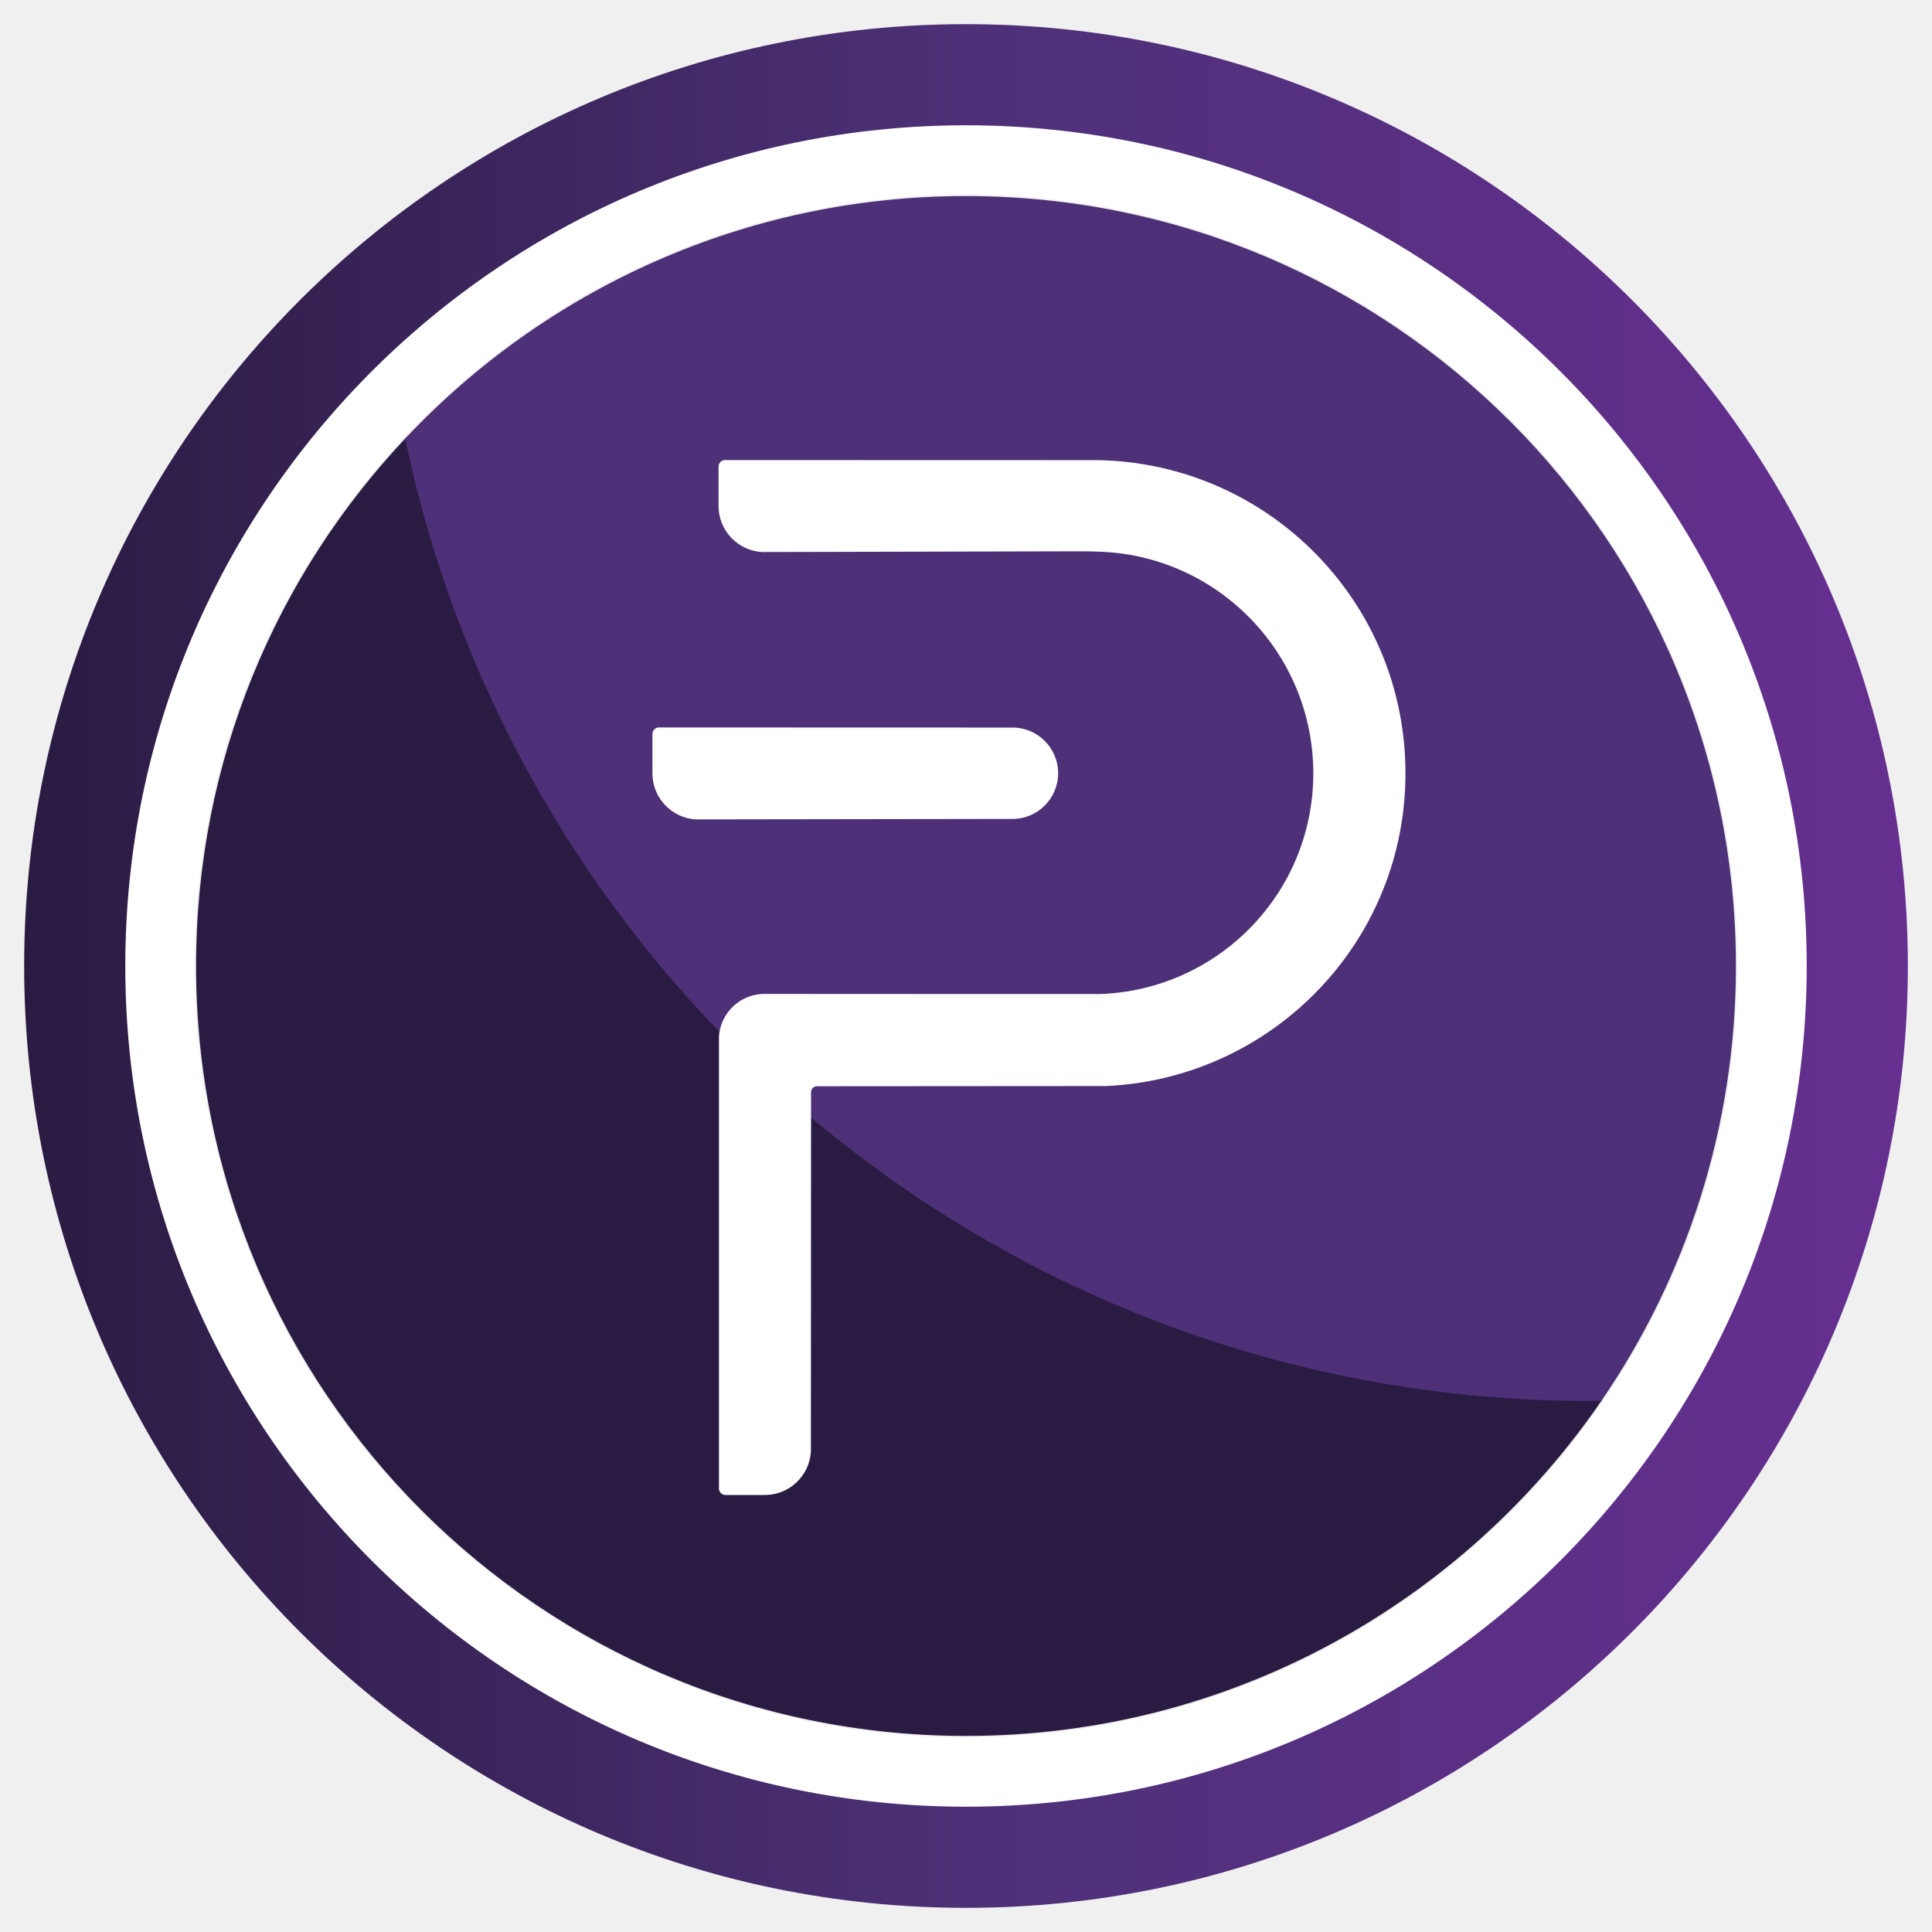
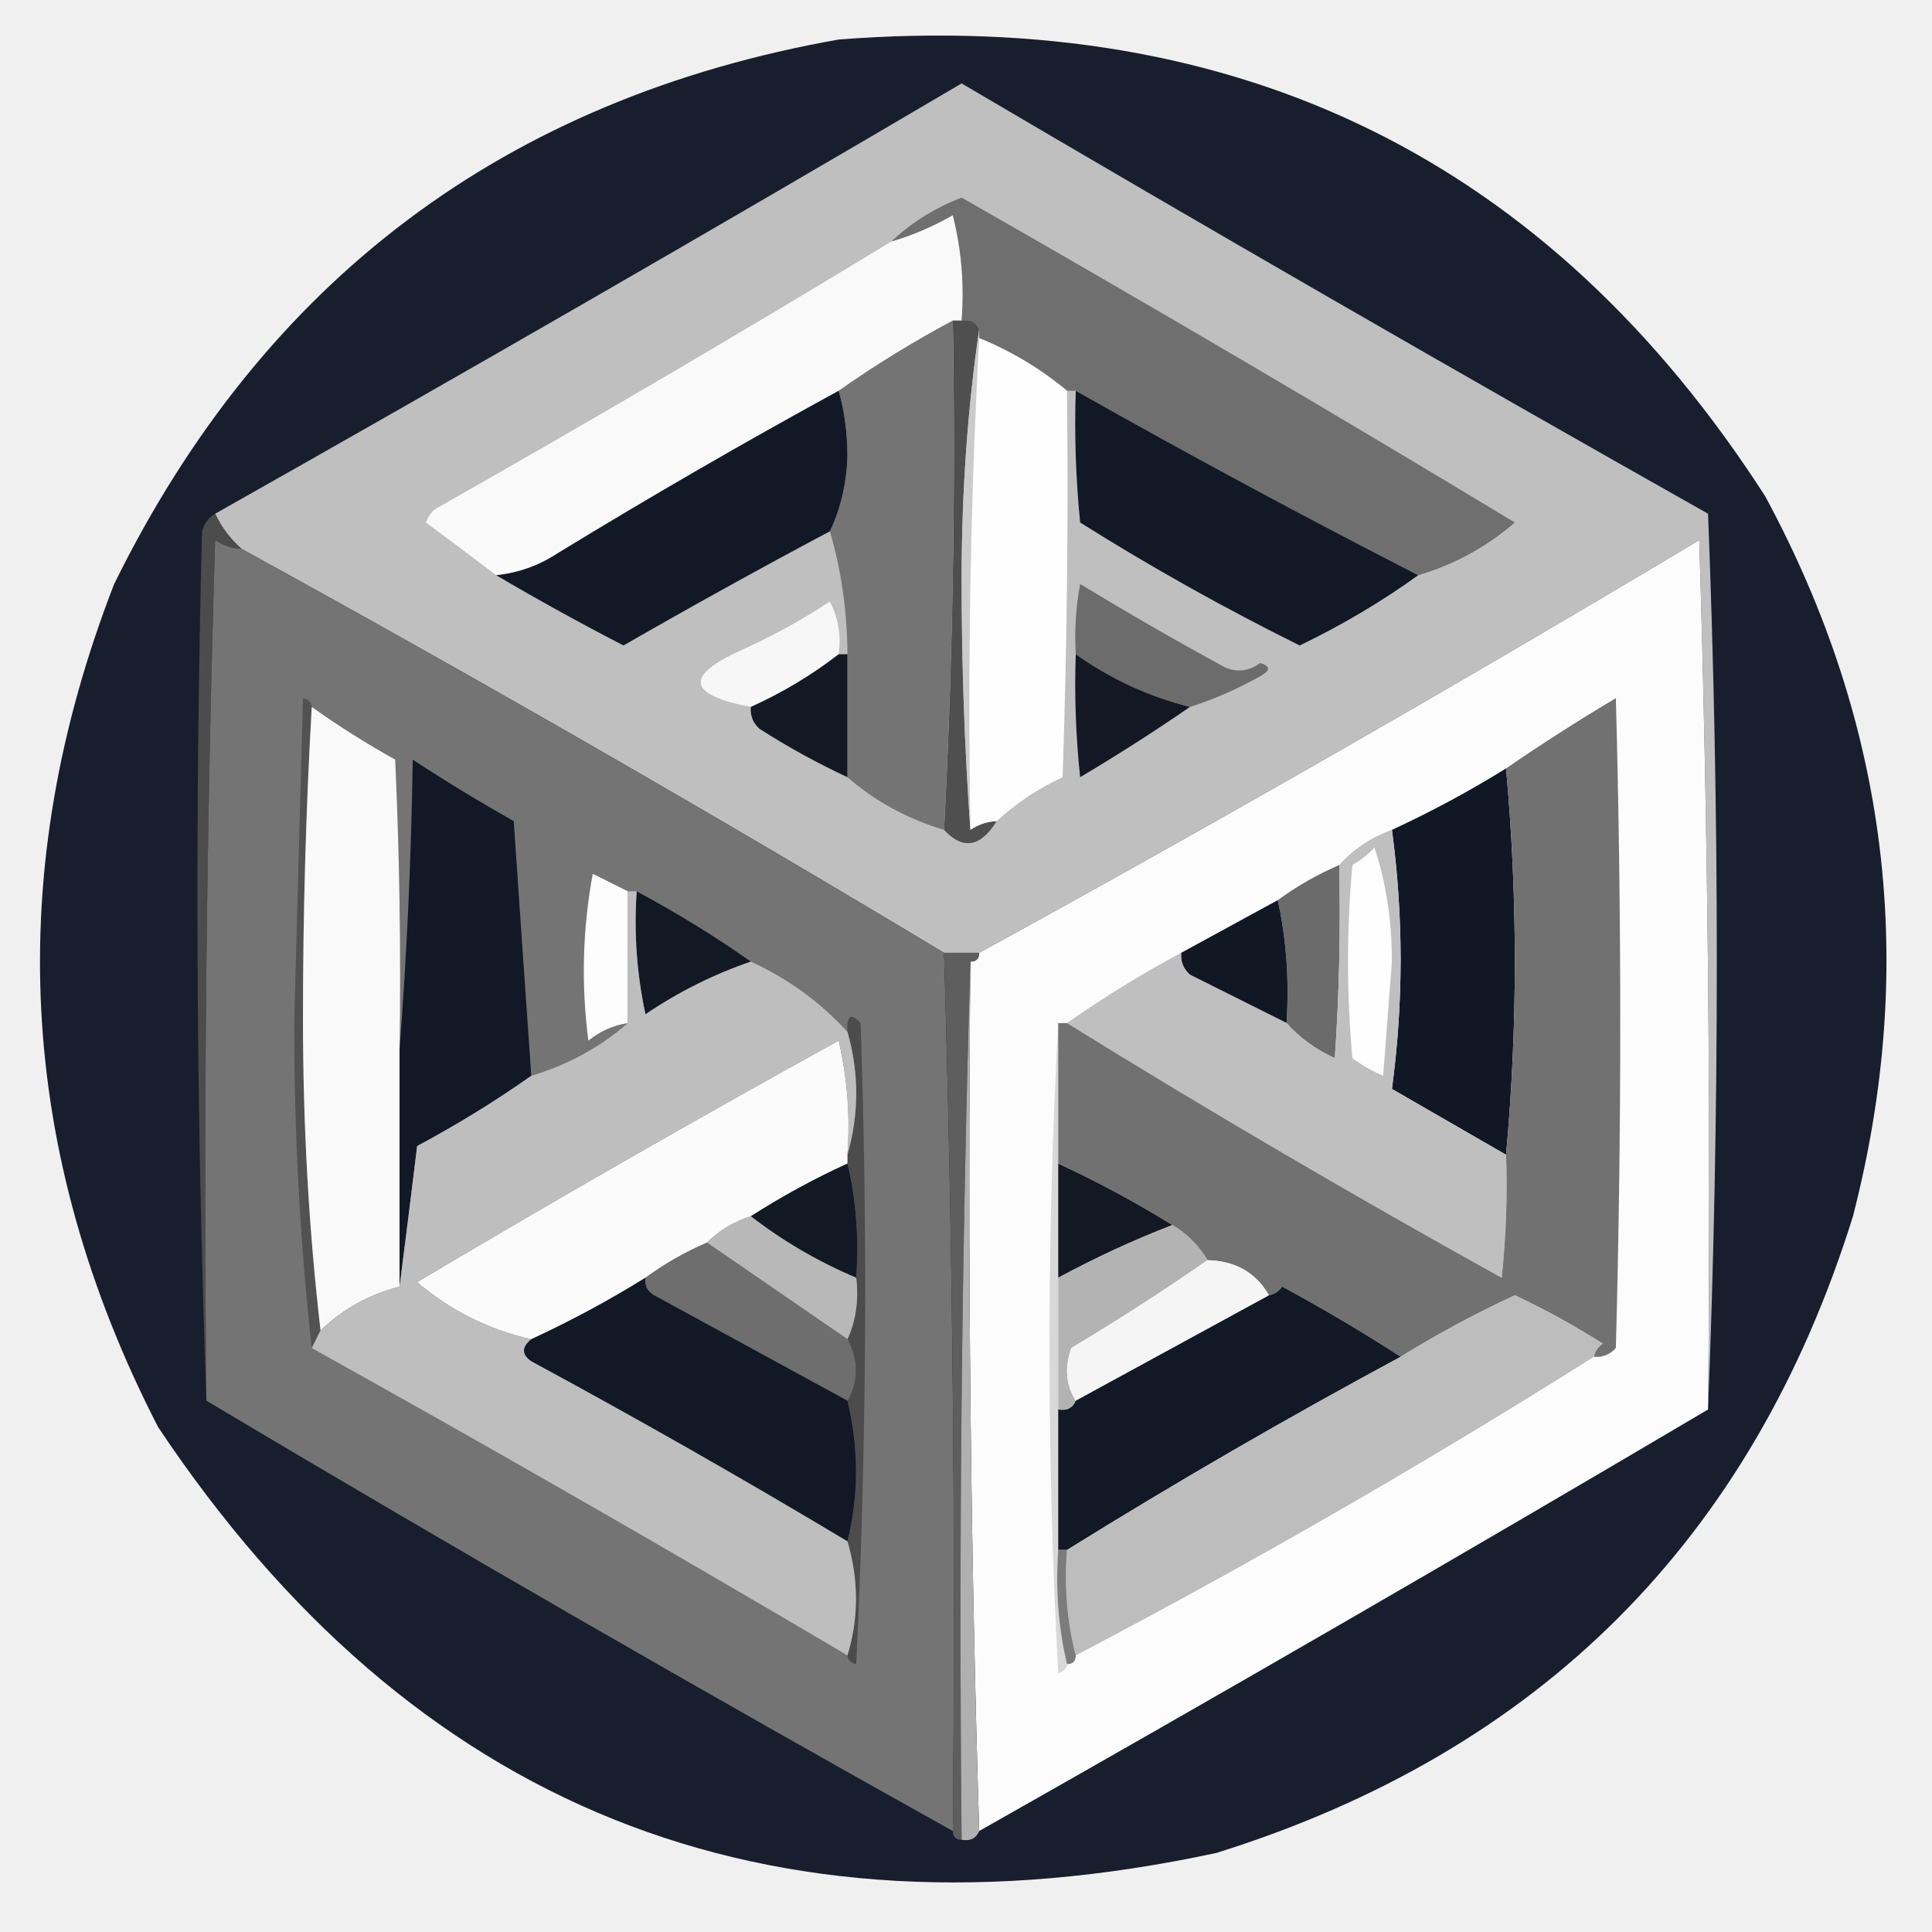
- <svg xmlns="http://www.w3.org/2000/svg" version="1.1" id="Layer_1" x="0px" y="0px" width="220px" height="220px" viewBox="0 0 220 220" enable-background="new 0 0 220 220" xml:space="preserve">
-   <path fill="#FFFFFF" d="M110,14.266c-52.873,0-95.734,42.862-95.734,95.734c0,52.873,42.862,95.734,95.734,95.734  c52.873,0,95.734-42.861,95.734-95.734C205.734,57.127,162.873,14.266,110,14.266z M110,197.839  c-48.511,0-87.838-39.326-87.838-87.839c0-48.511,39.327-87.838,87.838-87.838c48.513,0,87.839,39.327,87.839,87.838  C197.839,158.513,158.513,197.839,110,197.839z" />
-   <path fill="#2A1B42" d="M180.639,159.374c-66.3,0-121.609-47.055-134.355-109.589C31.436,65.491,22.328,86.681,22.328,110  c0,48.42,39.252,87.672,87.672,87.672c30.117,0,56.685-15.188,72.469-38.321C181.858,159.358,181.251,159.374,180.639,159.374z" />
-   <path fill="#4D3077" d="M180.983,159.531c0.458,0,0.914-0.01,1.372-0.018c9.66-14.09,15.316-31.14,15.316-49.514  c0-48.419-39.252-87.672-87.672-87.672c-25.176,0-47.871,10.616-63.86,27.611C59.127,112.509,114.562,159.531,180.983,159.531z" />
-   <path fill="#FFFFFF" d="M115.302,93.254c2.868-0.005,5.191-2.336,5.191-5.203c0-2.873-2.329-5.203-5.202-5.203l-40.258-0.012  c-0.405,0-0.739,0.328-0.739,0.739c0,1.436,0,4.47,0,4.494c0,2.789,2.193,5.077,4.94,5.238  C79.259,93.302,115.298,93.254,115.302,93.254z" />
-   <path fill="#FFFFFF" d="M125.196,52.4L125.196,52.4c-0.309-0.006-42.636-0.012-42.636-0.012c-0.405,0-0.738,0.328-0.738,0.739  c0,1.437,0,4.47,0,4.494c0,2.79,2.192,5.078,4.94,5.239c0.03,0,36.217-0.083,36.217-0.083l0,0c1.348,0,2.599,0.06,2.599,0.06  c13.344,0.649,23.97,11.723,23.97,25.228c0,13.636-10.83,24.691-24.364,25.132v-0.006c-0.352,0.012-38.125-0.011-38.125-0.011  c-0.262,0-0.512,0.017-0.763,0.053c-2.396,0.352-4.255,2.331-4.428,4.78v51.485c0,0.405,0.328,0.738,0.739,0.738  c1.437,0,4.471,0,4.494,0c2.789,0,5.078-2.192,5.238-4.939c0-0.02,0.018-40.938,0.018-40.938c0-0.012,0-0.023,0-0.03  c0.018-0.356,0.322-0.637,0.679-0.637c0.007,0,32.916-0.023,32.916-0.023c2.831-0.127,5.577-0.585,8.2-1.336  c14.947-4.266,25.889-17.951,25.889-34.262C160.062,68.629,144.53,52.847,125.196,52.4z" />
-   <linearGradient id="SVGID_1_" gradientUnits="userSpaceOnUse" x1="2.75" y1="110" x2="110" y2="110">
-     <stop offset="0" style="stop-color:#2A1B42" />
-     <stop offset="1" style="stop-color:#4D3077" />
-   </linearGradient>
-   <path fill="url(#SVGID_1_)" d="M110,205.734c-52.873,0-95.734-42.861-95.734-95.734c0-52.873,42.862-95.734,95.734-95.734V2.75  C50.768,2.75,2.75,50.768,2.75,110c0,59.233,48.018,107.25,107.25,107.25V205.734z" />
-   <linearGradient id="SVGID_2_" gradientUnits="userSpaceOnUse" x1="110" y1="110" x2="217.25" y2="110">
-     <stop offset="0" style="stop-color:#4D3077" />
-     <stop offset="1" style="stop-color:#662F90" />
-   </linearGradient>
-   <path fill="url(#SVGID_2_)" d="M110,2.75v11.516c52.873,0,95.734,42.862,95.734,95.734c0,52.873-42.861,95.734-95.734,95.734v11.516  c59.233,0,107.25-48.017,107.25-107.25C217.25,50.768,169.233,2.75,110,2.75z" />
+ <svg xmlns="http://www.w3.org/2000/svg" version="1.1" width="220px" height="220px" style="shape-rendering:geometricPrecision; text-rendering:geometricPrecision; image-rendering:optimizeQuality; fill-rule:evenodd; clip-rule:evenodd">
+   <g>
+     <path style="opacity:0.965" fill="#111726" d="M 95.5,4.5 C 141.248,0.958 176.414,18.292 201,56.5C 215.05,82.496 218.383,109.829 211,138.5C 199.5,175.333 175.333,199.5 138.5,211C 87.107,222.035 46.941,205.868 18,162.5C 1.932,131.267 0.265,99.267 13,66.5C 30.049,31.895 57.549,11.229 95.5,4.5 Z" />
+   </g>
+   <g>
+     <path style="opacity:1" fill="#bfbfbf" d="M 194.5,160.5 C 194.833,127.493 194.5,94.493 193.5,61.5C 166.438,77.696 139.105,93.363 111.5,108.5C 110.167,108.5 108.833,108.5 107.5,108.5C 81.168,92.665 54.501,77.331 27.5,62.5C 26.211,61.363 25.211,60.03 24.5,58.5C 52.969,42.431 81.303,26.098 109.5,9.5C 137.67,26.086 166.003,42.419 194.5,58.5C 195.83,92.664 195.83,126.664 194.5,160.5 Z" />
+   </g>
+   <g>
+     <path style="opacity:1" fill="#f9f9f9" d="M 109.5,36.5 C 109.167,36.5 108.833,36.5 108.5,36.5C 103.963,38.93 99.63,41.597 95.5,44.5C 84.697,50.402 74.031,56.569 63.5,63C 61.35,64.411 59.016,65.245 56.5,65.5C 53.901,63.521 51.235,61.521 48.5,59.5C 48.709,58.914 49.043,58.414 49.5,58C 67.061,48.059 84.394,37.892 101.5,27.5C 103.928,26.788 106.261,25.788 108.5,24.5C 109.491,28.445 109.824,32.445 109.5,36.5 Z" />
+   </g>
+   <g>
+     <path style="opacity:1" fill="#6f6f6f" d="M 161.5,65.5 C 148.341,58.754 135.341,51.754 122.5,44.5C 122.167,44.5 121.833,44.5 121.5,44.5C 118.506,42 115.173,40 111.5,38.5C 111.5,38.167 111.5,37.833 111.5,37.5C 111.158,36.662 110.492,36.328 109.5,36.5C 109.824,32.445 109.491,28.445 108.5,24.5C 106.261,25.788 103.928,26.788 101.5,27.5C 103.765,25.358 106.432,23.691 109.5,22.5C 130.664,34.581 151.664,46.914 172.5,59.5C 169.259,62.287 165.593,64.287 161.5,65.5 Z" />
+   </g>
+   <g>
+     <path style="opacity:1" fill="#4f4f4f" d="M 108.5,36.5 C 108.833,36.5 109.167,36.5 109.5,36.5C 110.492,36.328 111.158,36.662 111.5,37.5C 110.168,46.642 109.502,56.142 109.5,66C 109.5,75.673 109.834,85.173 110.5,94.5C 111.391,93.89 112.391,93.557 113.5,93.5C 111.652,96.478 109.652,96.812 107.5,94.5C 108.497,75.341 108.83,56.007 108.5,36.5 Z" />
+   </g>
+   <g>
+     <path style="opacity:1" fill="#cbcbcb" d="M 111.5,37.5 C 111.5,37.833 111.5,38.167 111.5,38.5C 110.503,56.992 110.17,75.659 110.5,94.5C 109.834,85.173 109.5,75.673 109.5,66C 109.502,56.142 110.168,46.642 111.5,37.5 Z" />
+   </g>
+   <g>
+     <path style="opacity:1" fill="#747474" d="M 108.5,36.5 C 108.83,56.007 108.497,75.341 107.5,94.5C 103.345,93.258 99.678,91.258 96.5,88.5C 96.5,83.833 96.5,79.167 96.5,74.5C 96.468,69.609 95.802,64.943 94.5,60.5C 95.722,57.938 96.388,55.105 96.5,52C 96.497,49.31 96.164,46.81 95.5,44.5C 99.63,41.597 103.963,38.93 108.5,36.5 Z" />
+   </g>
+   <g>
+     <path style="opacity:1" fill="#fefefe" d="M 111.5,38.5 C 115.173,40 118.506,42 121.5,44.5C 121.667,59.17 121.5,73.837 121,88.5C 118.176,89.818 115.676,91.485 113.5,93.5C 112.391,93.557 111.391,93.89 110.5,94.5C 110.17,75.659 110.503,56.992 111.5,38.5 Z" />
+   </g>
+   <g>
+     <path style="opacity:1" fill="#121826" d="M 95.5,44.5 C 96.164,46.81 96.497,49.31 96.5,52C 96.388,55.105 95.722,57.938 94.5,60.5C 86.597,64.701 78.764,69.035 71,73.5C 66.04,70.939 61.207,68.273 56.5,65.5C 59.016,65.245 61.35,64.411 63.5,63C 74.031,56.569 84.697,50.402 95.5,44.5 Z" />
+   </g>
+   <g>
+     <path style="opacity:1" fill="#121825" d="M 122.5,44.5 C 135.341,51.754 148.341,58.754 161.5,65.5C 157.295,68.525 152.795,71.192 148,73.5C 139.421,69.25 131.088,64.584 123,59.5C 122.501,54.511 122.334,49.511 122.5,44.5 Z" />
+   </g>
+   <g>
+     <path style="opacity:1" fill="#4c4c4c" d="M 24.5,58.5 C 25.211,60.03 26.211,61.363 27.5,62.5C 26.417,62.461 25.417,62.127 24.5,61.5C 23.5,94.16 23.167,126.827 23.5,159.5C 22.336,126.669 22.169,93.669 23,60.5C 23.278,59.584 23.778,58.917 24.5,58.5 Z" />
+   </g>
+   <g>
+     <path style="opacity:1" fill="#747474" d="M 27.5,62.5 C 54.501,77.331 81.168,92.665 107.5,108.5C 108.493,141.76 108.826,175.094 108.5,208.5C 79.903,192.558 51.57,176.225 23.5,159.5C 23.167,126.827 23.5,94.16 24.5,61.5C 25.417,62.127 26.417,62.461 27.5,62.5 Z" />
+   </g>
+   <g>
+     <path style="opacity:1" fill="#fcfcfc" d="M 194.5,160.5 C 166.997,176.753 139.33,192.753 111.5,208.5C 110.502,175.671 110.168,142.671 110.5,109.5C 111.167,109.5 111.5,109.167 111.5,108.5C 139.105,93.363 166.438,77.696 193.5,61.5C 194.5,94.493 194.833,127.493 194.5,160.5 Z" />
+   </g>
+   <g>
+     <path style="opacity:1" fill="#f7f7f7" d="M 95.5,74.5 C 92.451,76.863 89.118,78.863 85.5,80.5C 78.238,79.112 77.905,76.945 84.5,74C 87.994,72.421 91.327,70.587 94.5,68.5C 95.466,70.396 95.799,72.396 95.5,74.5 Z" />
+   </g>
+   <g>
+     <path style="opacity:1" fill="#6c6c6c" d="M 135.5,80.5 C 130.783,79.308 126.45,77.308 122.5,74.5C 122.336,71.813 122.503,69.146 123,66.5C 128.418,69.793 133.918,72.96 139.5,76C 140.899,76.595 142.232,76.428 143.5,75.5C 144.696,75.846 144.696,76.346 143.5,77C 140.929,78.454 138.262,79.621 135.5,80.5 Z" />
+   </g>
+   <g>
+     <path style="opacity:1" fill="#131824" d="M 95.5,74.5 C 95.833,74.5 96.167,74.5 96.5,74.5C 96.5,79.167 96.5,83.833 96.5,88.5C 93.057,86.896 89.723,85.062 86.5,83C 85.748,82.329 85.414,81.496 85.5,80.5C 89.118,78.863 92.451,76.863 95.5,74.5 Z" />
+   </g>
+   <g>
+     <path style="opacity:1" fill="#131824" d="M 122.5,74.5 C 126.45,77.308 130.783,79.308 135.5,80.5C 131.483,83.267 127.316,85.934 123,88.5C 122.501,83.845 122.334,79.178 122.5,74.5 Z" />
+   </g>
+   <g>
+     <path style="opacity:1" fill="#525252" d="M 35.5,80.5 C 34.834,92.162 34.5,103.995 34.5,116C 34.501,128.186 35.168,140.019 36.5,151.5C 36.167,152.167 35.833,152.833 35.5,153.5C 34.168,141.519 33.501,129.185 33.5,116.5C 33.833,104.167 34.167,91.833 34.5,79.5C 35.107,79.624 35.44,79.957 35.5,80.5 Z" />
+   </g>
+   <g>
+     <path style="opacity:1" fill="#f9f9f9" d="M 35.5,80.5 C 38.493,82.637 41.66,84.637 45,86.5C 45.5,97.495 45.666,108.495 45.5,119.5C 45.5,128.5 45.5,137.5 45.5,146.5C 42.008,147.41 39.008,149.076 36.5,151.5C 35.168,140.019 34.501,128.186 34.5,116C 34.5,103.995 34.834,92.162 35.5,80.5 Z" />
+   </g>
+   <g>
+     <path style="opacity:1" fill="#121825" d="M 60.5,122.5 C 56.398,125.392 52.065,128.059 47.5,130.5C 46.833,135.985 46.166,141.319 45.5,146.5C 45.5,137.5 45.5,128.5 45.5,119.5C 46.331,108.674 46.831,97.674 47,86.5C 50.75,88.959 54.583,91.292 58.5,93.5C 59.167,103.325 59.833,112.992 60.5,122.5 Z" />
+   </g>
+   <g>
+     <path style="opacity:1" fill="#111724" d="M 171.5,87.5 C 172.833,102.167 172.833,116.833 171.5,131.5C 167.194,129.012 162.861,126.512 158.5,124C 159.821,114.167 159.821,104.333 158.5,94.5C 162.993,92.421 167.326,90.088 171.5,87.5 Z" />
+   </g>
+   <g>
+     <path style="opacity:1" fill="#fdfdfd" d="M 71.5,101.5 C 71.5,106.5 71.5,111.5 71.5,116.5C 69.83,116.751 68.33,117.418 67,118.5C 66.169,112.141 66.336,105.807 67.5,99.5C 68.86,100.18 70.193,100.847 71.5,101.5 Z" />
+   </g>
+   <g>
+     <path style="opacity:1" fill="#6b6b6b" d="M 152.5,98.5 C 152.666,105.841 152.5,113.174 152,120.5C 149.833,119.512 148,118.179 146.5,116.5C 146.819,111.637 146.486,106.97 145.5,102.5C 147.663,100.917 149.996,99.584 152.5,98.5 Z" />
+   </g>
+   <g>
+     <path style="opacity:1" fill="#121824" d="M 72.5,101.5 C 77.037,103.93 81.37,106.597 85.5,109.5C 81.243,110.962 77.243,112.962 73.5,115.5C 72.507,110.88 72.173,106.214 72.5,101.5 Z" />
+   </g>
+   <g>
+     <path style="opacity:1" fill="#121724" d="M 145.5,102.5 C 146.486,106.97 146.819,111.637 146.5,116.5C 142.886,114.693 139.22,112.86 135.5,111C 134.748,110.329 134.414,109.496 134.5,108.5C 138.167,106.5 141.833,104.5 145.5,102.5 Z" />
+   </g>
+   <g>
+     <path style="opacity:1" fill="#5e5e5e" d="M 107.5,108.5 C 108.833,108.5 110.167,108.5 111.5,108.5C 111.5,109.167 111.167,109.5 110.5,109.5C 109.502,142.662 109.168,175.996 109.5,209.5C 108.833,209.5 108.5,209.167 108.5,208.5C 108.826,175.094 108.493,141.76 107.5,108.5 Z" />
+   </g>
+   <g>
+     <path style="opacity:1" fill="#b0b0b0" d="M 110.5,109.5 C 110.168,142.671 110.502,175.671 111.5,208.5C 111.158,209.338 110.492,209.672 109.5,209.5C 109.168,175.996 109.502,142.662 110.5,109.5 Z" />
+   </g>
+   <g>
+     <path style="opacity:1" fill="#bfbfbf" d="M 158.5,94.5 C 159.821,104.333 159.821,114.167 158.5,124C 162.861,126.512 167.194,129.012 171.5,131.5C 171.666,136.179 171.499,140.845 171,145.5C 154.19,136.185 137.69,126.519 121.5,116.5C 125.63,113.597 129.963,110.93 134.5,108.5C 134.414,109.496 134.748,110.329 135.5,111C 139.22,112.86 142.886,114.693 146.5,116.5C 148,118.179 149.833,119.512 152,120.5C 152.5,113.174 152.666,105.841 152.5,98.5C 154.118,96.684 156.118,95.351 158.5,94.5 Z" />
+   </g>
+   <g>
+     <path style="opacity:1" fill="#fefefe" d="M 156.5,96.5 C 157.825,100.445 158.492,104.778 158.5,109.5C 158.167,113.833 157.833,118.167 157.5,122.5C 156.252,121.96 155.085,121.293 154,120.5C 153.333,113.167 153.333,105.833 154,98.5C 154.995,97.934 155.828,97.267 156.5,96.5 Z" />
+   </g>
+   <g>
+     <path style="opacity:1" fill="#4c4c4c" d="M 96.5,188.5 C 97.794,184.267 97.794,179.934 96.5,175.5C 97.802,170.266 97.802,164.933 96.5,159.5C 97.756,157.274 97.756,154.941 96.5,152.5C 97.468,150.393 97.802,148.059 97.5,145.5C 97.818,140.968 97.485,136.634 96.5,132.5C 96.5,132.167 96.5,131.833 96.5,131.5C 97.833,126.833 97.833,122.167 96.5,117.5C 96.393,115.621 96.893,115.288 98,116.5C 98.833,140.84 98.666,165.174 97.5,189.5C 96.893,189.376 96.56,189.043 96.5,188.5 Z" />
+   </g>
+   <g>
+     <path style="opacity:1" fill="#d8d8d8" d="M 120.5,116.5 C 120.5,121.833 120.5,127.167 120.5,132.5C 120.5,136.833 120.5,141.167 120.5,145.5C 120.5,150.5 120.5,155.5 120.5,160.5C 120.5,165.833 120.5,171.167 120.5,176.5C 120.182,181.032 120.515,185.366 121.5,189.5C 121.44,190.043 121.107,190.376 120.5,190.5C 119.171,165.67 119.171,141.003 120.5,116.5 Z" />
+   </g>
+   <g>
+     <path style="opacity:1" fill="#fbfbfb" d="M 96.5,131.5 C 96.5,131.833 96.5,132.167 96.5,132.5C 92.7,134.234 89.034,136.234 85.5,138.5C 83.566,139.11 81.899,140.11 80.5,141.5C 77.996,142.584 75.663,143.917 73.5,145.5C 69.326,148.088 64.993,150.421 60.5,152.5C 55.642,151.404 51.309,149.238 47.5,146C 63.337,136.58 79.337,127.414 95.5,118.5C 96.492,122.783 96.826,127.116 96.5,131.5 Z" />
+   </g>
+   <g>
+     <path style="opacity:1" fill="#717171" d="M 181.5,154.5 C 181.611,153.883 181.944,153.383 182.5,153C 179.294,150.966 175.96,149.133 172.5,147.5C 167.98,149.591 163.647,151.925 159.5,154.5C 155.17,151.697 150.67,149.03 146,146.5C 145.617,147.056 145.117,147.389 144.5,147.5C 143.015,144.917 140.682,143.584 137.5,143.5C 136.473,141.806 135.139,140.473 133.5,139.5C 129.334,136.916 125,134.583 120.5,132.5C 120.5,127.167 120.5,121.833 120.5,116.5C 120.833,116.5 121.167,116.5 121.5,116.5C 137.69,126.519 154.19,136.185 171,145.5C 171.499,140.845 171.666,136.179 171.5,131.5C 172.833,116.833 172.833,102.167 171.5,87.5C 175.517,84.733 179.684,82.066 184,79.5C 184.667,104.167 184.667,128.833 184,153.5C 183.329,154.252 182.496,154.586 181.5,154.5 Z" />
+   </g>
+   <g>
+     <path style="opacity:1" fill="#131825" d="M 96.5,132.5 C 97.485,136.634 97.818,140.968 97.5,145.5C 93.164,143.668 89.164,141.335 85.5,138.5C 89.034,136.234 92.7,134.234 96.5,132.5 Z" />
+   </g>
+   <g>
+     <path style="opacity:1" fill="#131823" d="M 120.5,132.5 C 125,134.583 129.334,136.916 133.5,139.5C 129.084,141.206 124.751,143.206 120.5,145.5C 120.5,141.167 120.5,136.833 120.5,132.5 Z" />
+   </g>
+   <g>
+     <path style="opacity:1" fill="#b8b8b8" d="M 85.5,138.5 C 89.164,141.335 93.164,143.668 97.5,145.5C 97.802,148.059 97.468,150.393 96.5,152.5C 91.167,148.833 85.833,145.167 80.5,141.5C 81.899,140.11 83.566,139.11 85.5,138.5 Z" />
+   </g>
+   <g>
+     <path style="opacity:1" fill="#b3b3b3" d="M 133.5,139.5 C 135.139,140.473 136.473,141.806 137.5,143.5C 132.508,146.97 127.341,150.304 122,153.5C 121.211,155.712 121.378,157.712 122.5,159.5C 122.158,160.338 121.492,160.672 120.5,160.5C 120.5,155.5 120.5,150.5 120.5,145.5C 124.751,143.206 129.084,141.206 133.5,139.5 Z" />
+   </g>
+   <g>
+     <path style="opacity:1" fill="#6e6e6e" d="M 80.5,141.5 C 85.833,145.167 91.167,148.833 96.5,152.5C 97.756,154.941 97.756,157.274 96.5,159.5C 89.221,155.525 81.888,151.525 74.5,147.5C 73.703,147.043 73.369,146.376 73.5,145.5C 75.663,143.917 77.996,142.584 80.5,141.5 Z" />
+   </g>
+   <g>
+     <path style="opacity:1" fill="#f5f5f5" d="M 137.5,143.5 C 140.682,143.584 143.015,144.917 144.5,147.5C 137.14,151.512 129.806,155.512 122.5,159.5C 121.378,157.712 121.211,155.712 122,153.5C 127.341,150.304 132.508,146.97 137.5,143.5 Z" />
+   </g>
+   <g>
+     <path style="opacity:1" fill="#bebebe" d="M 71.5,101.5 C 71.833,101.5 72.167,101.5 72.5,101.5C 72.173,106.214 72.507,110.88 73.5,115.5C 77.243,112.962 81.243,110.962 85.5,109.5C 89.736,111.445 93.403,114.112 96.5,117.5C 97.833,122.167 97.833,126.833 96.5,131.5C 96.826,127.116 96.492,122.783 95.5,118.5C 79.337,127.414 63.337,136.58 47.5,146C 51.309,149.238 55.642,151.404 60.5,152.5C 59.402,153.397 59.402,154.23 60.5,155C 72.69,161.592 84.69,168.426 96.5,175.5C 97.794,179.934 97.794,184.267 96.5,188.5C 76.338,176.584 56.004,164.917 35.5,153.5C 35.833,152.833 36.167,152.167 36.5,151.5C 39.008,149.076 42.008,147.41 45.5,146.5C 46.166,141.319 46.833,135.985 47.5,130.5C 52.065,128.059 56.398,125.392 60.5,122.5C 64.655,121.258 68.322,119.258 71.5,116.5C 71.5,111.5 71.5,106.5 71.5,101.5 Z" />
+   </g>
+   <g>
+     <path style="opacity:1" fill="#121825" d="M 73.5,145.5 C 73.369,146.376 73.703,147.043 74.5,147.5C 81.888,151.525 89.221,155.525 96.5,159.5C 97.802,164.933 97.802,170.266 96.5,175.5C 84.69,168.426 72.69,161.592 60.5,155C 59.402,154.23 59.402,153.397 60.5,152.5C 64.993,150.421 69.326,148.088 73.5,145.5 Z" />
+   </g>
+   <g>
+     <path style="opacity:1" fill="#121825" d="M 159.5,154.5 C 146.553,161.47 133.886,168.803 121.5,176.5C 121.167,176.5 120.833,176.5 120.5,176.5C 120.5,171.167 120.5,165.833 120.5,160.5C 121.492,160.672 122.158,160.338 122.5,159.5C 129.806,155.512 137.14,151.512 144.5,147.5C 145.117,147.389 145.617,147.056 146,146.5C 150.67,149.03 155.17,151.697 159.5,154.5 Z" />
+   </g>
+   <g>
+     <path style="opacity:1" fill="#bdbdbd" d="M 181.5,154.5 C 162.331,166.588 142.665,177.921 122.5,188.5C 121.517,184.702 121.183,180.702 121.5,176.5C 133.886,168.803 146.553,161.47 159.5,154.5C 163.647,151.925 167.98,149.591 172.5,147.5C 175.96,149.133 179.294,150.966 182.5,153C 181.944,153.383 181.611,153.883 181.5,154.5 Z" />
+   </g>
+   <g>
+     <path style="opacity:1" fill="#7c7c7c" d="M 120.5,176.5 C 120.833,176.5 121.167,176.5 121.5,176.5C 121.183,180.702 121.517,184.702 122.5,188.5C 122.5,189.167 122.167,189.5 121.5,189.5C 120.515,185.366 120.182,181.032 120.5,176.5 Z" />
+   </g>
</svg>
